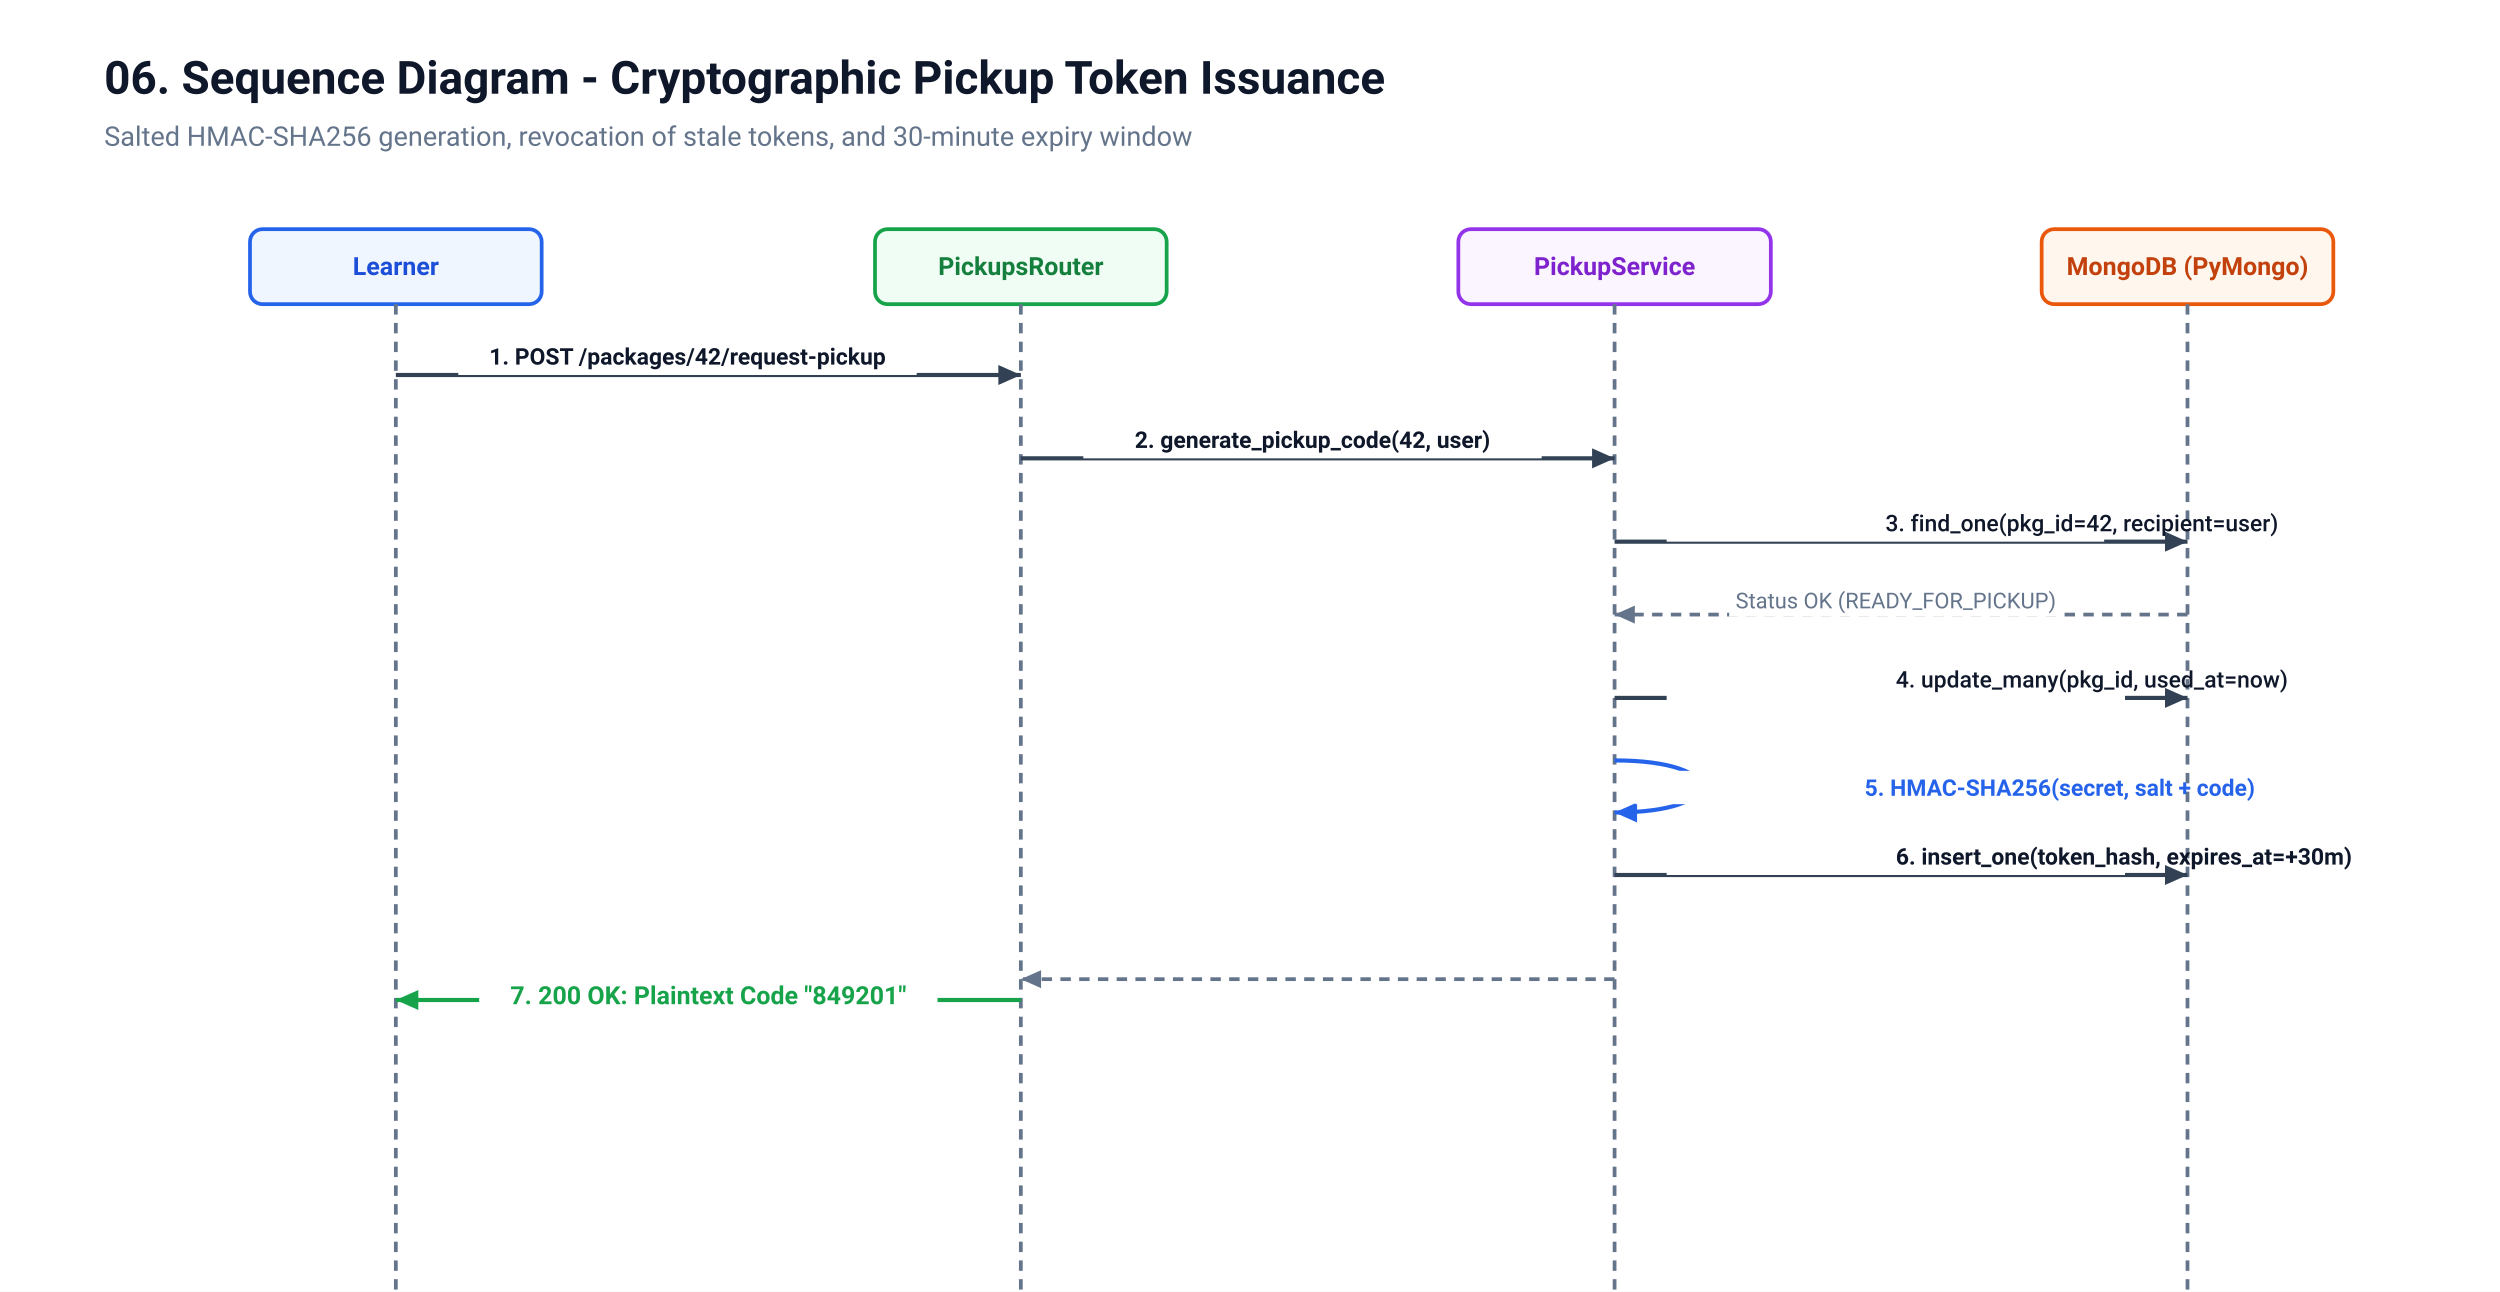
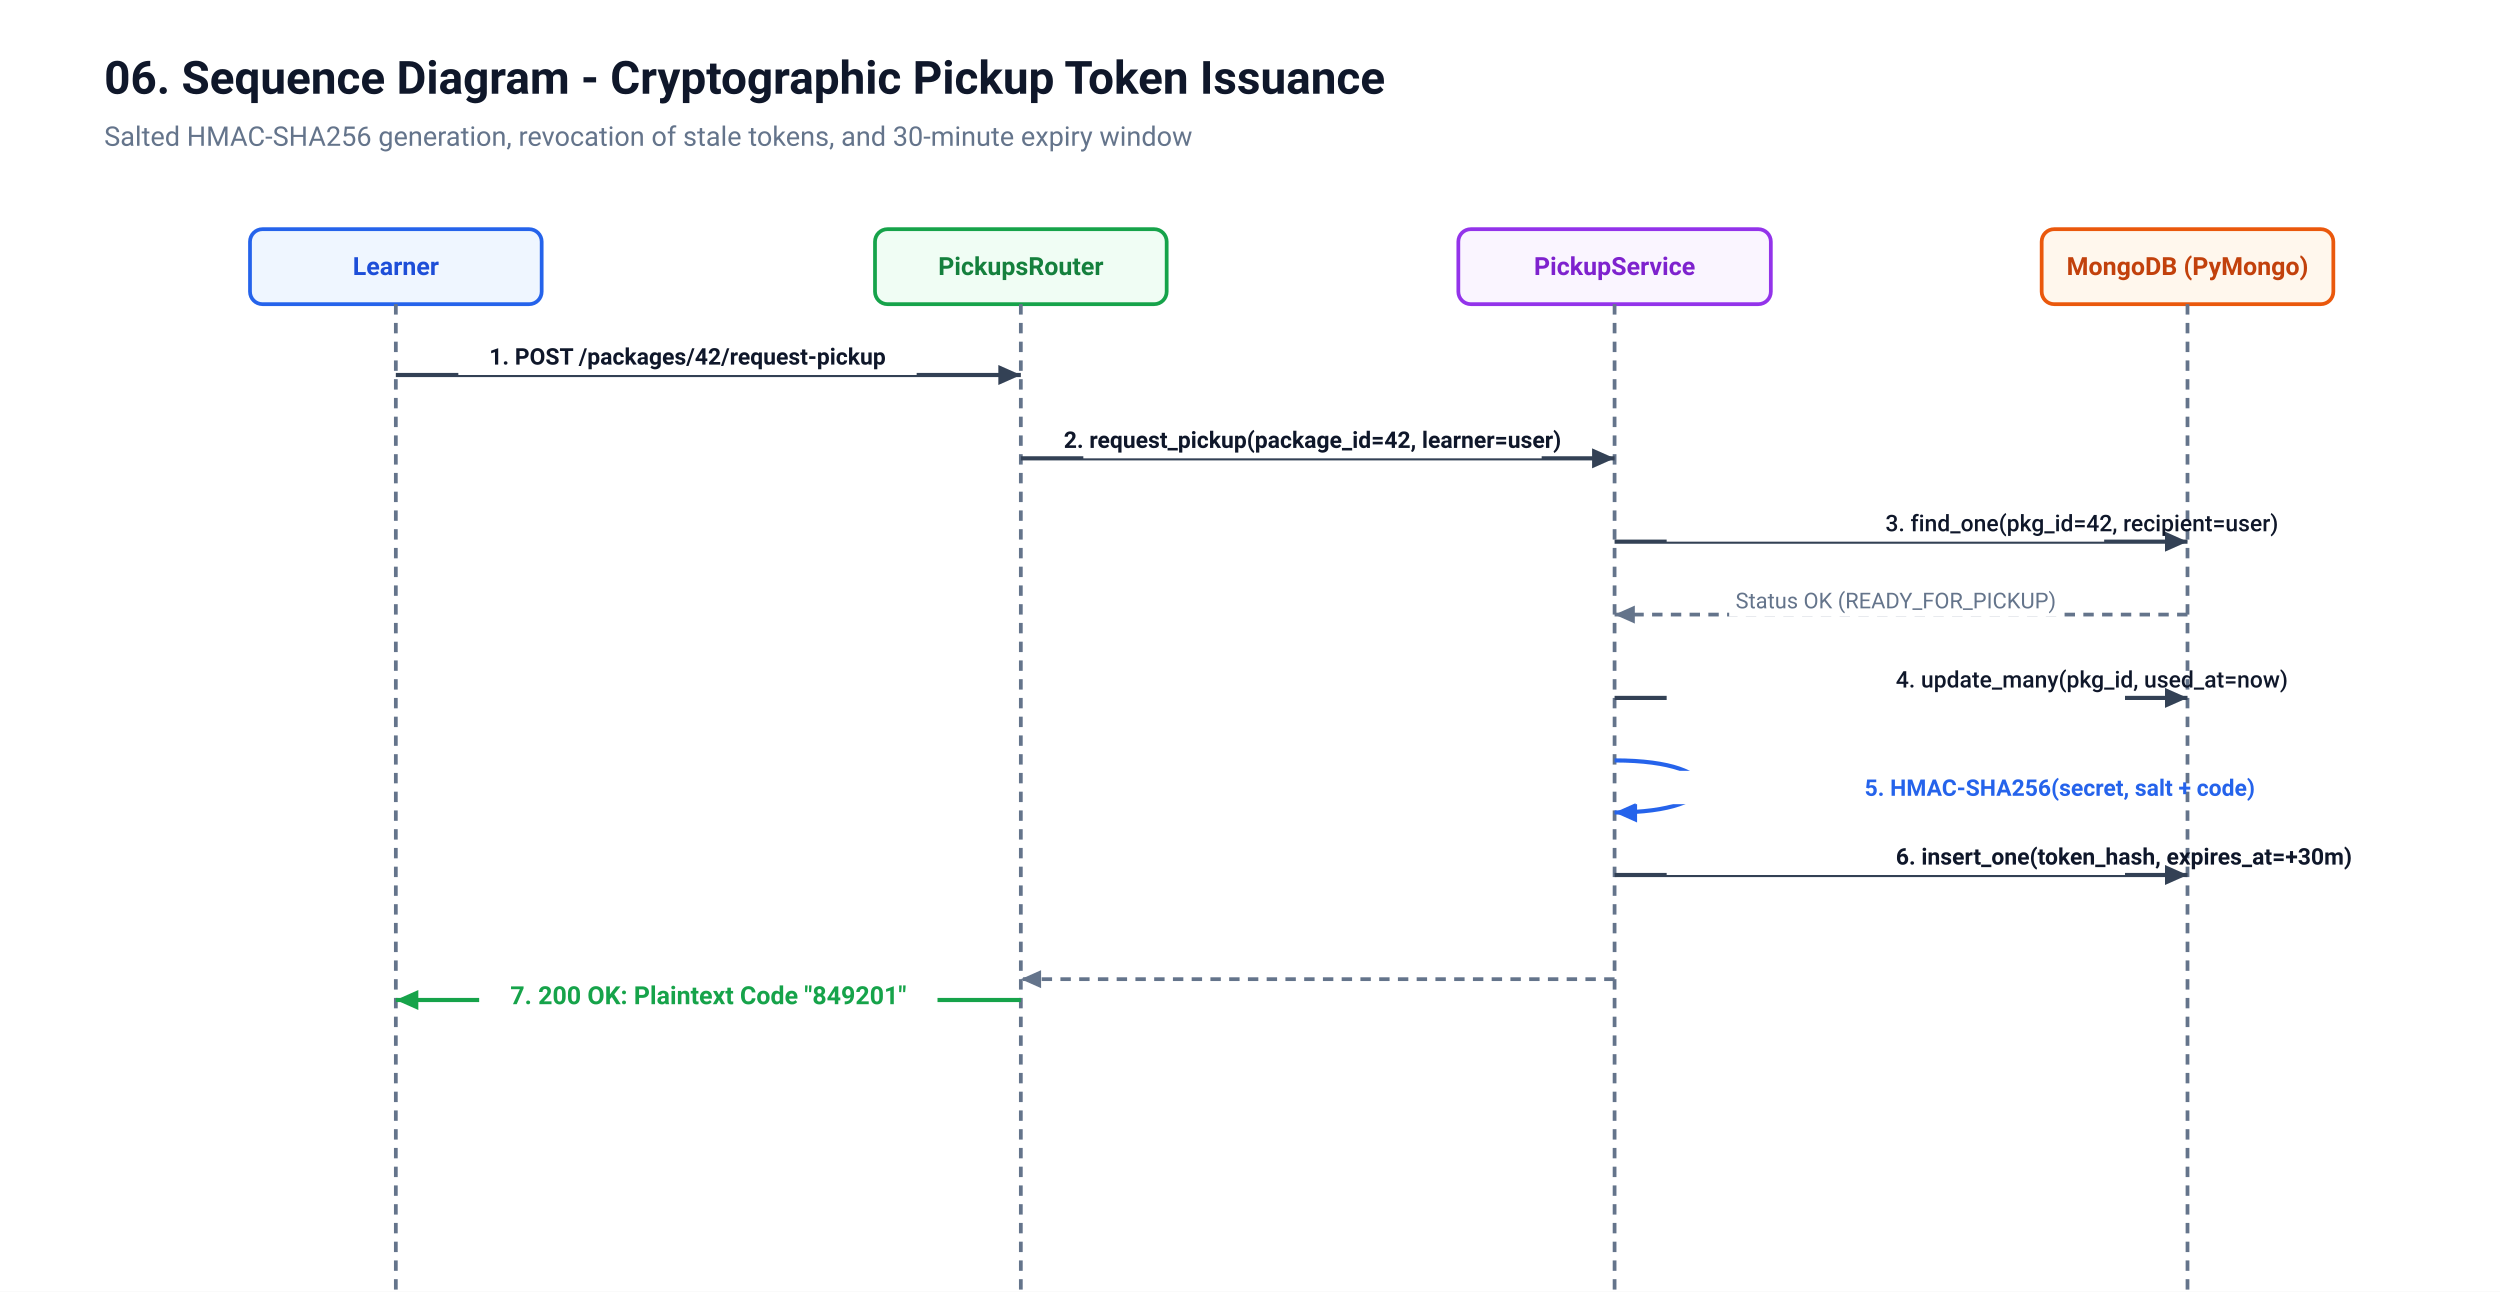
<svg xmlns="http://www.w3.org/2000/svg" viewBox="0 0 1200 620" width="100%" height="100%">
  <defs>
    <style>
    text { font-family: -apple-system, BlinkMacSystemFont, "Segoe UI", Roboto, Helvetica, Arial, sans-serif; }
    .mono { font-family: SFMono-Regular, Menlo, Monaco, Consolas, monospace; }
    .title { font-size: 22px; font-weight: 700; fill: #0f172a; }
    .subtitle { font-size: 13px; font-weight: 400; fill: #64748b; }
    .card { fill: #ffffff; stroke: #e2e8f0; stroke-width: 1.5; rx: 8; }
    .card-header { fill: #f8fafc; stroke: #e2e8f0; stroke-width: 1.5; }
    .header-text { font-size: 14px; font-weight: 600; fill: #0f172a; text-anchor: middle; }
    .line { stroke: #334155; stroke-width: 2; fill: none; }
    .line-blue { stroke: #2563eb; stroke-width: 2; fill: none; }
    .line-green { stroke: #16a34a; stroke-width: 2; fill: none; }
    .line-red { stroke: #dc2626; stroke-width: 2; fill: none; }
    .line-dash { stroke: #64748b; stroke-width: 1.8; stroke-dasharray: 5,4; fill: none; }
    .badge { rx: 12; stroke-width: 1.2; }
    .badge-text { font-size: 11px; font-weight: 600; text-anchor: middle; }
</style>
    <marker id="arrow" viewBox="0 0 10 10" refX="9" refY="5" markerWidth="6" markerHeight="6" orient="auto-start-reverse">
      <path d="M 0 1 L 9 5 L 0 9 z" fill="#334155" />
    </marker>
    <marker id="arrow-blue" viewBox="0 0 10 10" refX="9" refY="5" markerWidth="6" markerHeight="6" orient="auto-start-reverse">
      <path d="M 0 1 L 9 5 L 0 9 z" fill="#2563eb" />
    </marker>
    <marker id="arrow-green" viewBox="0 0 10 10" refX="9" refY="5" markerWidth="6" markerHeight="6" orient="auto-start-reverse">
      <path d="M 0 1 L 9 5 L 0 9 z" fill="#16a34a" />
    </marker>
    <marker id="arrow-red" viewBox="0 0 10 10" refX="9" refY="5" markerWidth="6" markerHeight="6" orient="auto-start-reverse">
      <path d="M 0 1 L 9 5 L 0 9 z" fill="#dc2626" />
    </marker>
    <marker id="arrow-gray" viewBox="0 0 10 10" refX="9" refY="5" markerWidth="6" markerHeight="6" orient="auto-start-reverse">
      <path d="M 0 1 L 9 5 L 0 9 z" fill="#64748b" />
    </marker>
  </defs>
  <rect width="1200" height="620" fill="#ffffff" />
  <text x="50" y="45" class="title">06. Sequence Diagram - Cryptographic Pickup Token Issuance</text>
  <text x="50" y="70" class="subtitle">Salted HMAC-SHA256 generation, revocation of stale tokens, and 30-minute expiry window</text>
  <g transform="translate(120, 110)">
    <rect width="140" height="36" rx="6" fill="#eff6ff" stroke="#2563eb" stroke-width="1.8" />
    <text x="70" y="22" font-size="12" font-weight="700" fill="#1d4ed8" text-anchor="middle">Learner</text>
    <line x1="70" y1="36" x2="70" y2="540" class="line-dash" />
  </g>
  <g transform="translate(420, 110)">
    <rect width="140" height="36" rx="6" fill="#f0fdf4" stroke="#16a34a" stroke-width="1.8" />
    <text x="70" y="22" font-size="12" font-weight="700" fill="#15803d" text-anchor="middle">PickupsRouter</text>
    <line x1="70" y1="36" x2="70" y2="540" class="line-dash" />
  </g>
  <g transform="translate(700, 110)">
    <rect width="150" height="36" rx="6" fill="#faf5ff" stroke="#9333ea" stroke-width="1.8" />
    <text x="75" y="22" font-size="12" font-weight="700" fill="#7e22ce" text-anchor="middle">PickupService</text>
    <line x1="75" y1="36" x2="75" y2="540" class="line-dash" />
  </g>
  <g transform="translate(980, 110)">
    <rect width="140" height="36" rx="6" fill="#fff7ed" stroke="#ea580c" stroke-width="1.8" />
    <text x="70" y="22" font-size="12" font-weight="700" fill="#c2410c" text-anchor="middle">MongoDB (PyMongo)</text>
    <line x1="70" y1="36" x2="70" y2="540" class="line-dash" />
  </g>
  <line x1="190" y1="180" x2="490" y2="180" class="line" marker-end="url(#arrow)" />
  <rect x="220" y="162" width="220" height="18" fill="#ffffff" />
  <text x="330" y="175" font-size="11" font-weight="600" fill="#0f172a" text-anchor="middle">1. POST /packages/42/request-pickup</text>
  <line x1="490" y1="220" x2="775" y2="220" class="line" marker-end="url(#arrow)" />
  <rect x="520" y="202" width="220" height="18" fill="#ffffff" />
-   <text x="630" y="215" font-size="11" font-weight="600" fill="#0f172a" text-anchor="middle">2. generate_pickup_code(42, user)</text>
+   <text x="630" y="215" font-size="11" font-weight="600" fill="#0f172a" text-anchor="middle">2. request_pickup(package_id=42, learner=user)</text>
  <line x1="775" y1="260" x2="1050" y2="260" class="line" marker-end="url(#arrow)" />
  <rect x="800" y="242" width="210" height="18" fill="#ffffff" />
  <text x="905" y="255" font-size="11" font-weight="500" fill="#0f172a">3. find_one(pkg_id=42, recipient=user)</text>
  <line x1="1050" y1="295" x2="775" y2="295" class="line-dash" marker-end="url(#arrow-gray)" />
  <rect x="830" y="280" width="160" height="16" fill="#ffffff" />
  <text x="910" y="292" font-size="10.5" fill="#64748b" text-anchor="middle">Status OK (READY_FOR_PICKUP)</text>
  <line x1="775" y1="335" x2="1050" y2="335" class="line" marker-end="url(#arrow)" />
  <rect x="800" y="318" width="220" height="18" fill="#ffffff" />
  <text x="910" y="330" font-size="11" font-weight="500" fill="#0f172a">4. update_many(pkg_id, used_at=now)</text>
  <path d="M 775 365 C 830 365, 830 390, 775 390" class="line-blue" marker-end="url(#arrow-blue)" />
  <rect x="785" y="370" width="220" height="16" fill="#ffffff" />
  <text x="895" y="382" font-size="11" font-weight="600" fill="#2563eb">5. HMAC-SHA256(secret, salt + code)</text>
  <line x1="775" y1="420" x2="1050" y2="420" class="line" marker-end="url(#arrow)" />
  <rect x="800" y="402" width="220" height="18" fill="#ffffff" />
  <text x="910" y="415" font-size="11" font-weight="600" fill="#0f172a">6. insert_one(token_hash, expires_at=+30m)</text>
  <line x1="775" y1="470" x2="490" y2="470" class="line-dash" marker-end="url(#arrow-gray)" />
  <line x1="490" y1="480" x2="190" y2="480" class="line-green" stroke-width="2.5" marker-end="url(#arrow-green)" />
  <rect x="230" y="468" width="220" height="20" fill="#ffffff" />
  <text x="340" y="482" font-size="12" font-weight="700" fill="#16a34a" text-anchor="middle">7. 200 OK: Plaintext Code "849201"</text>
</svg>
